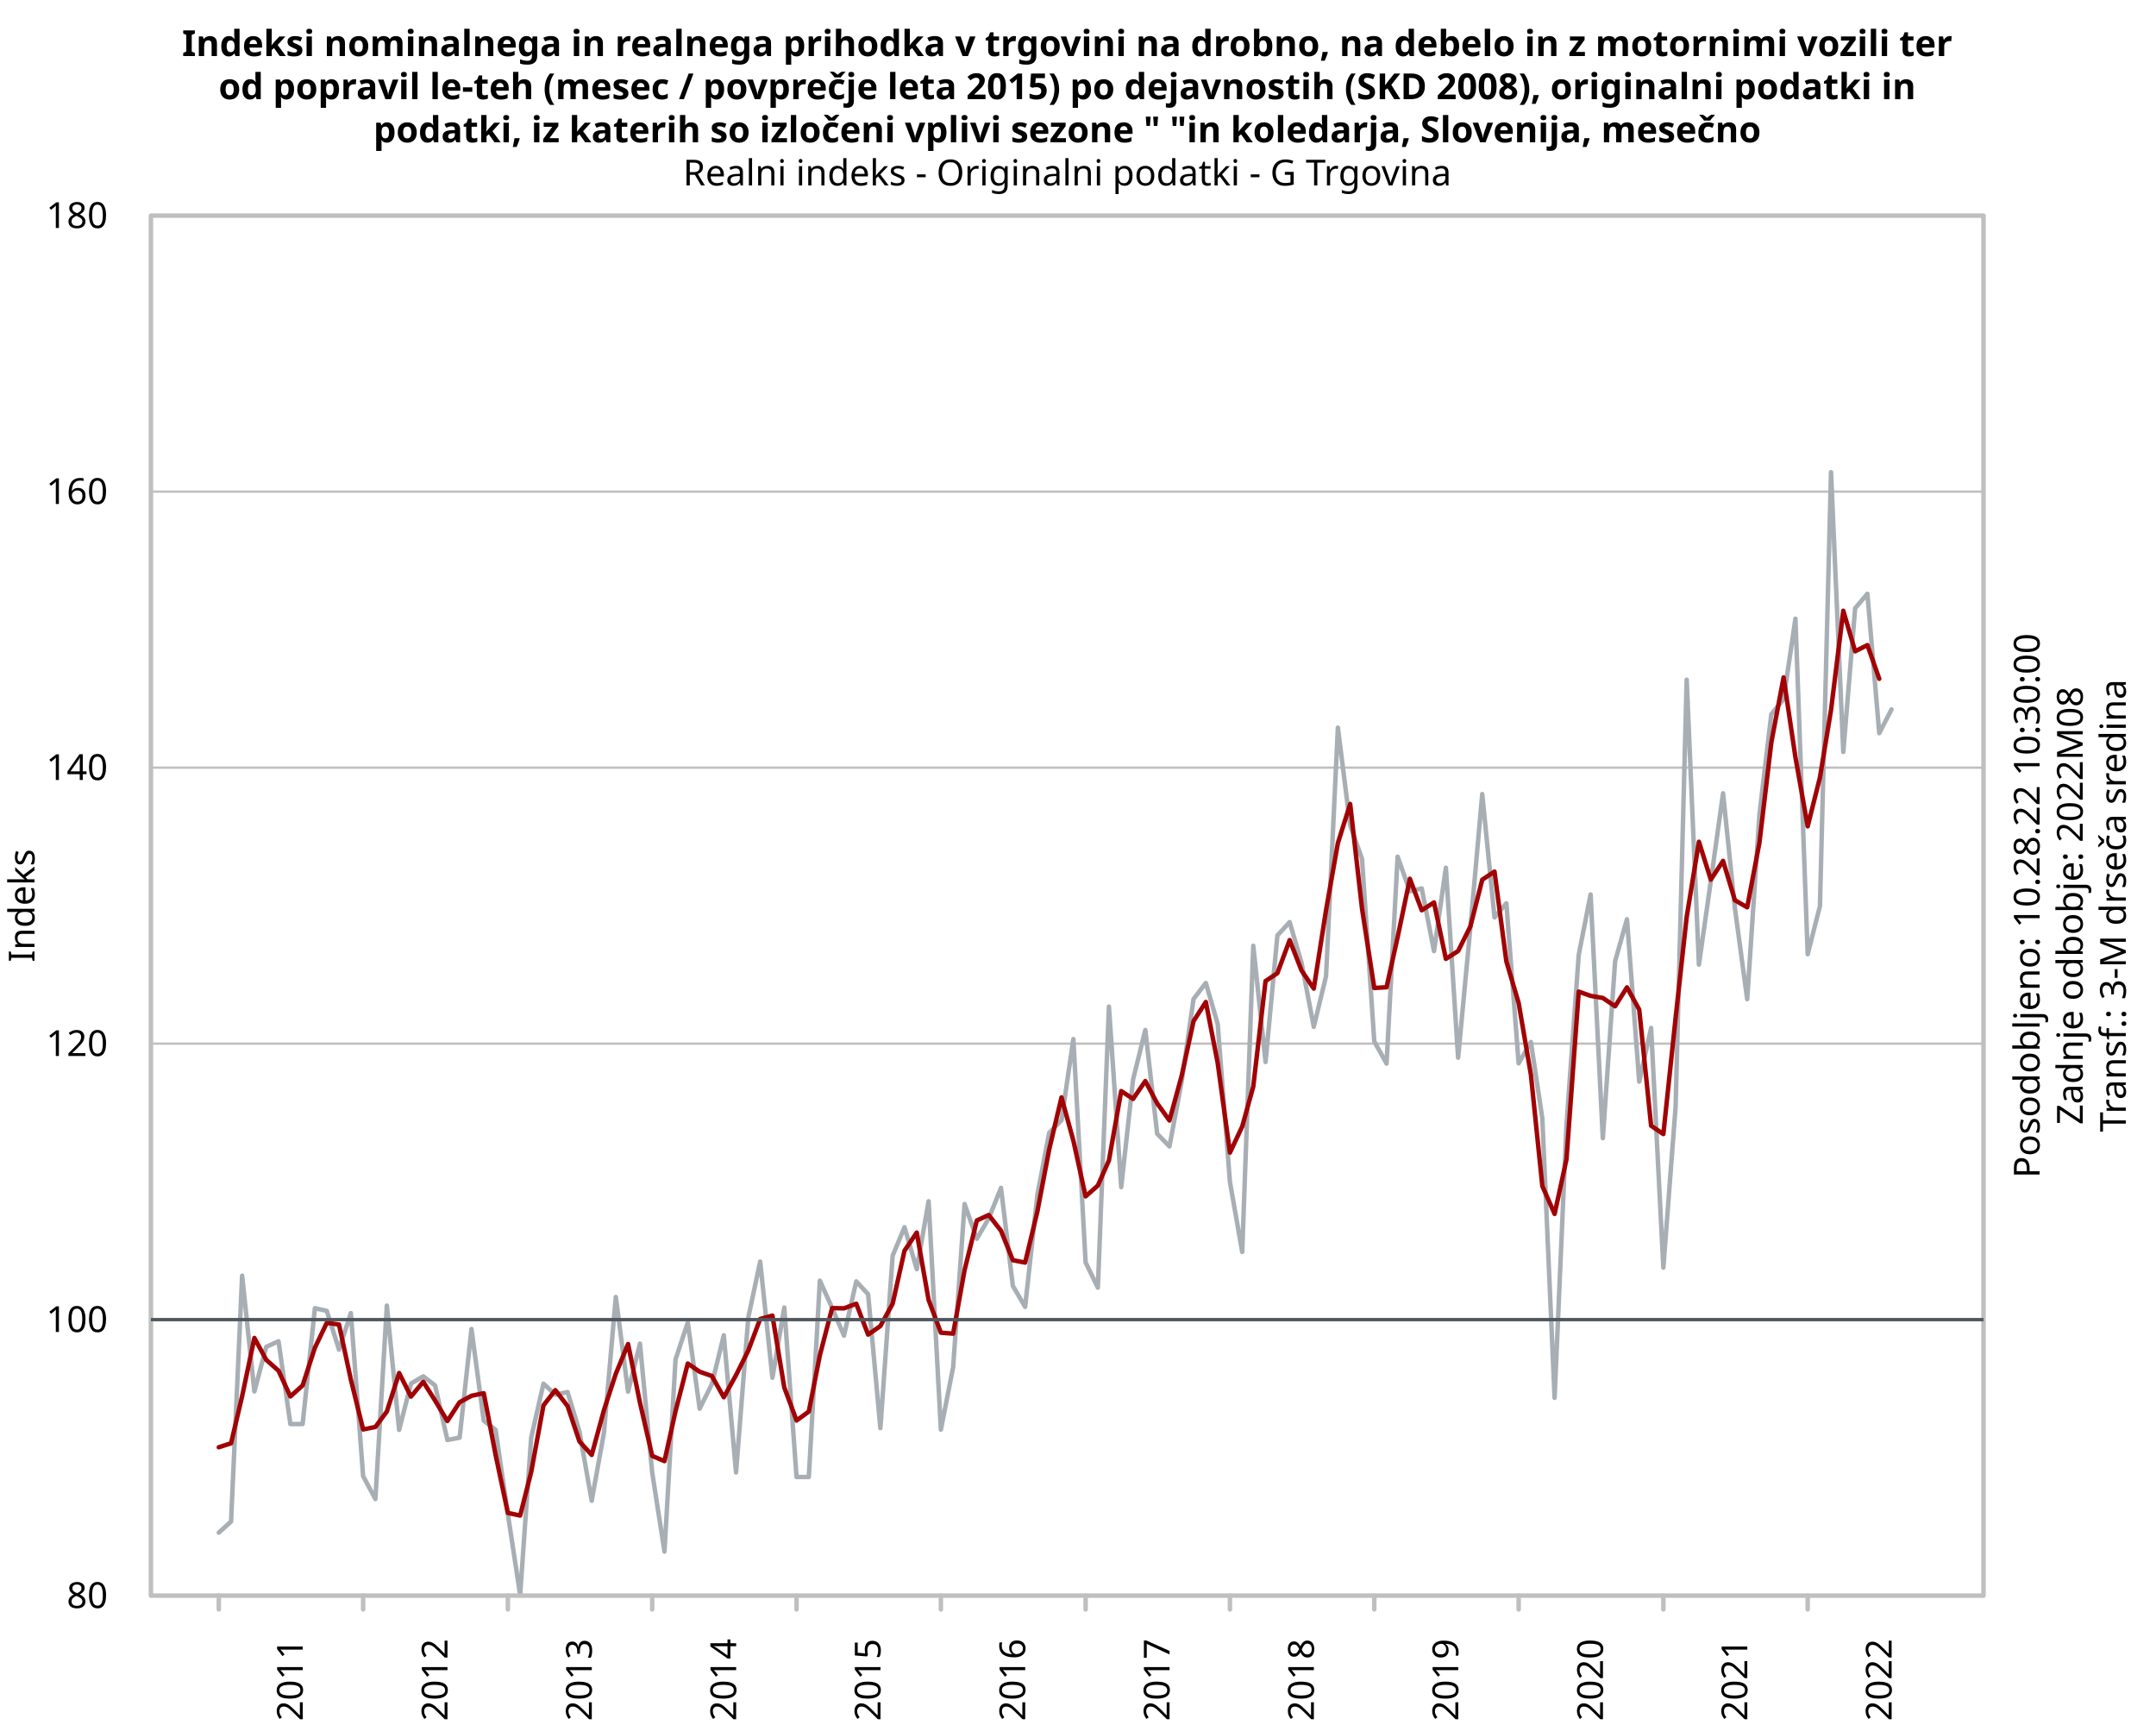
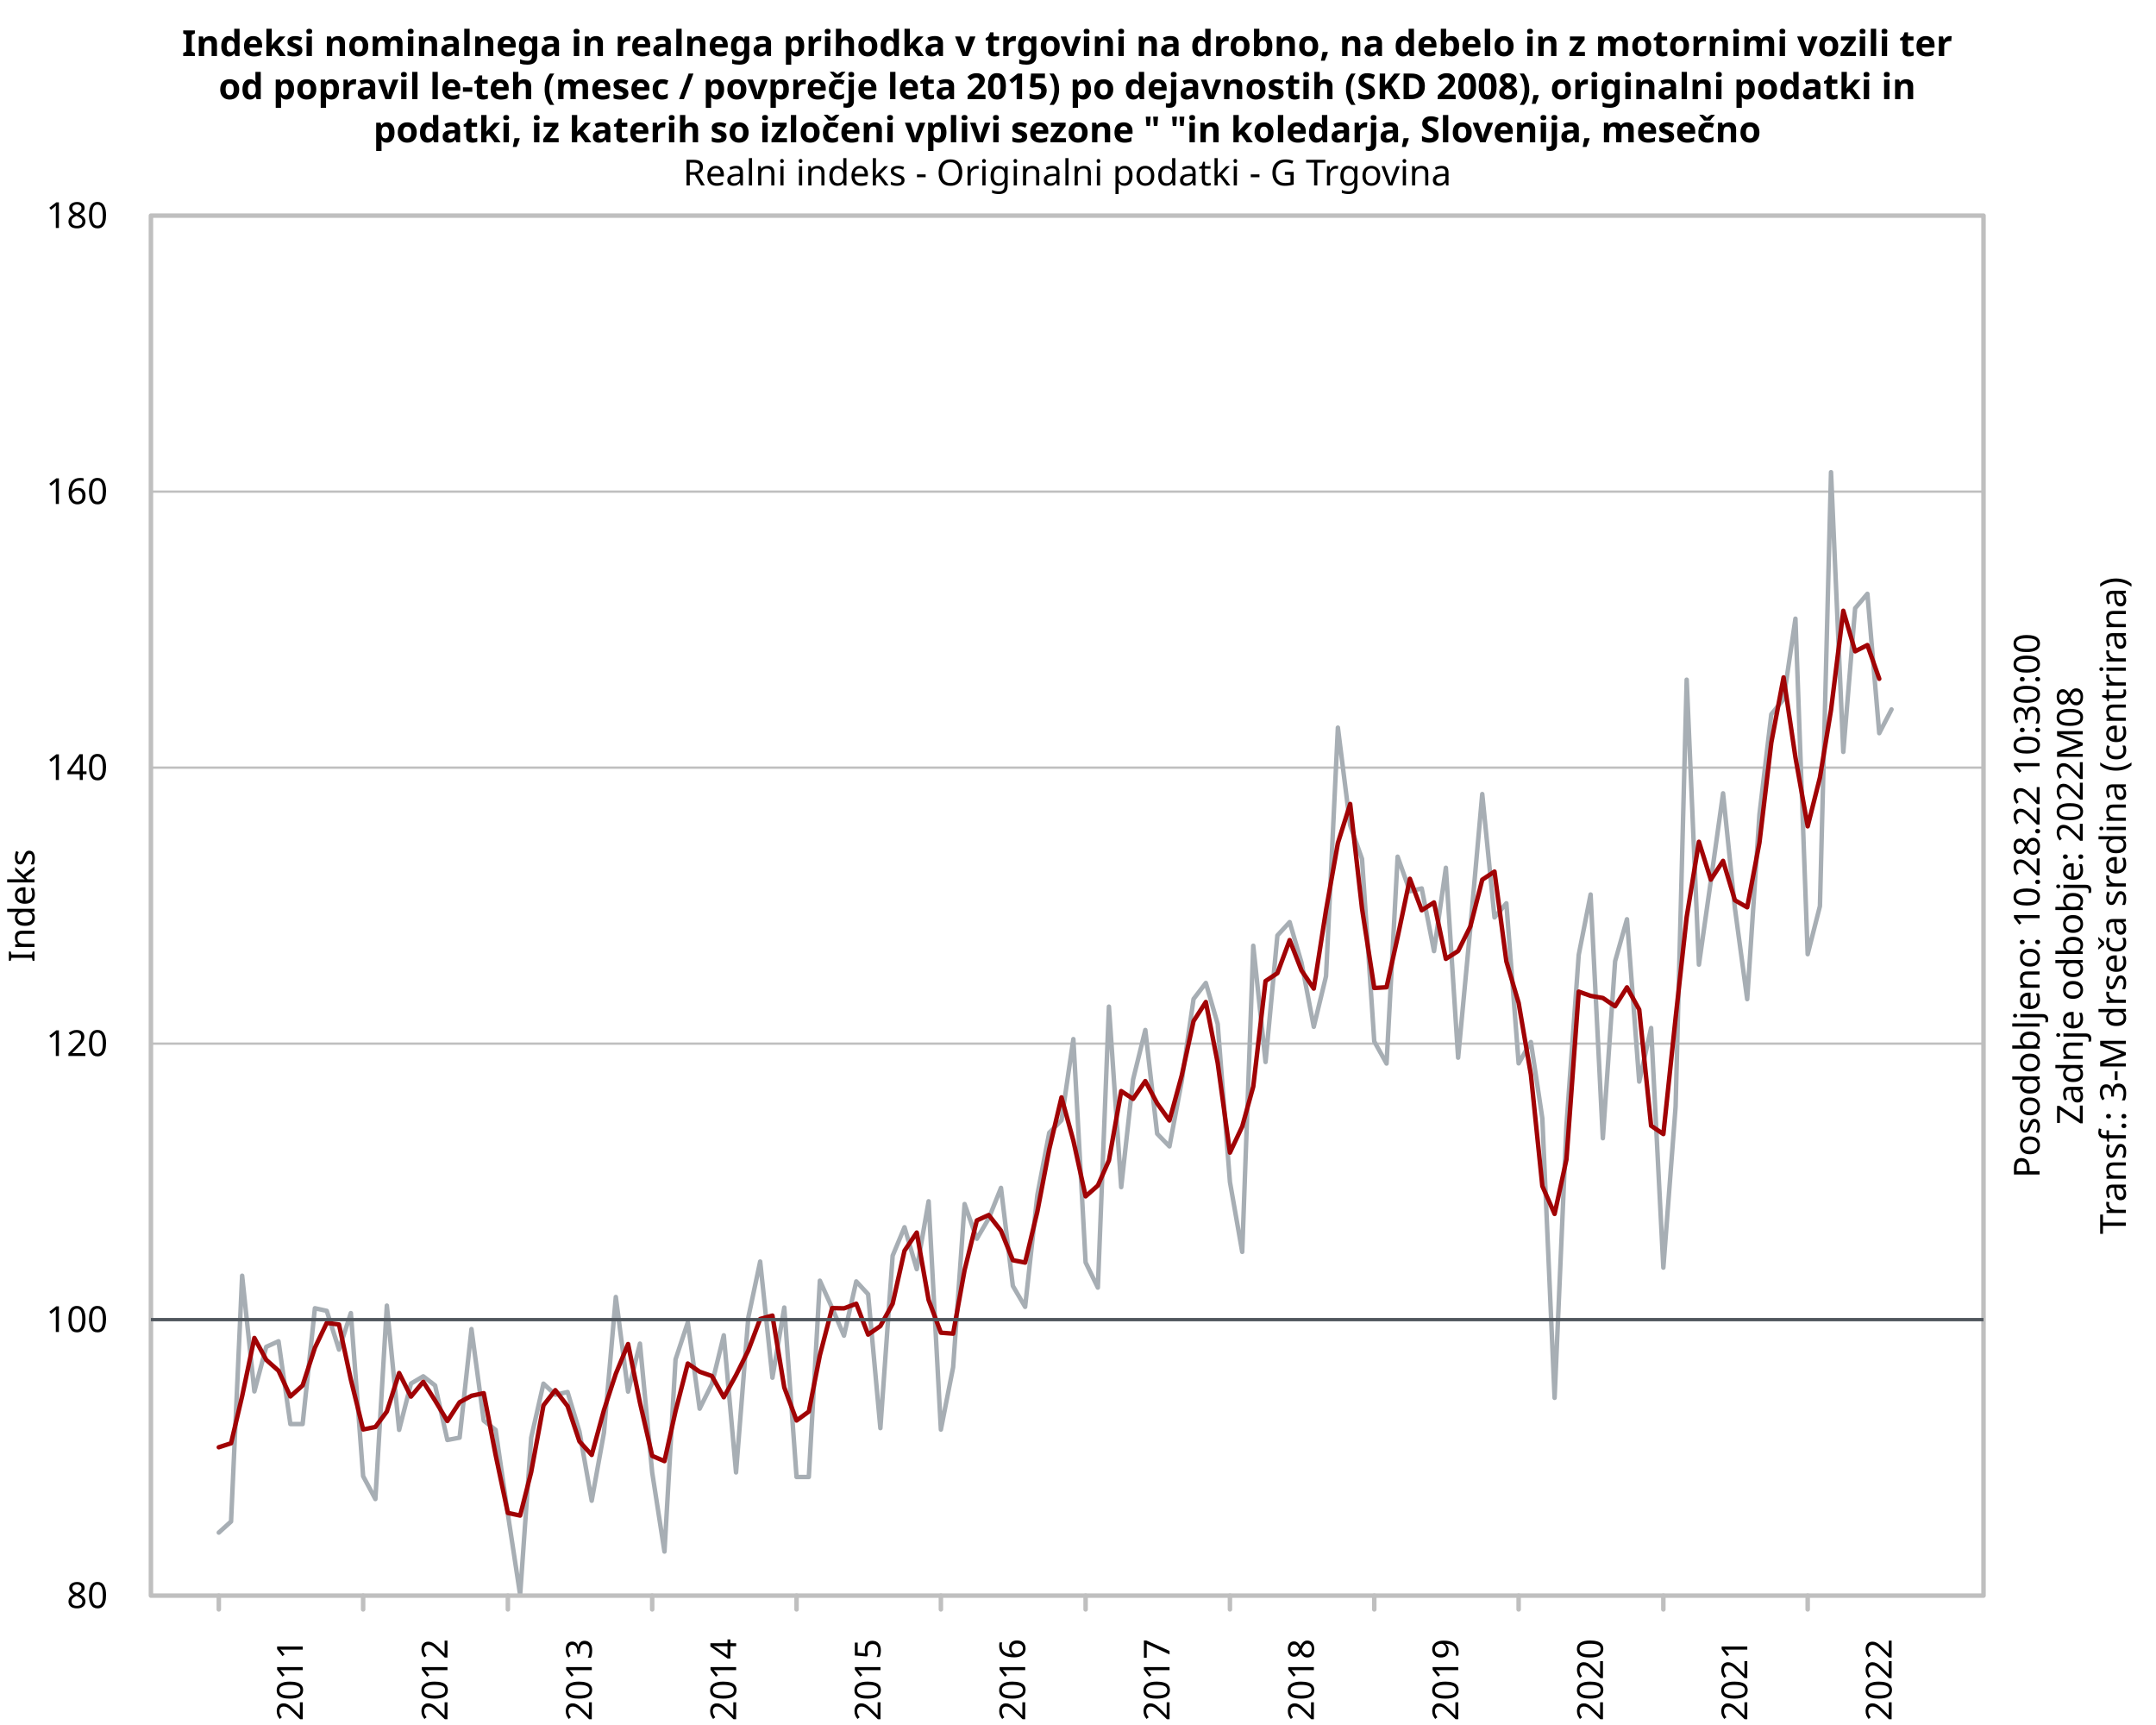
<svg xmlns="http://www.w3.org/2000/svg" class="svglite" data-engine-version="2.0" width="720.00pt" height="576.00pt" viewBox="0 0 720.00 576.00">
  <defs>
    <style type="text/css">
    .svglite line, .svglite polyline, .svglite polygon, .svglite path, .svglite rect, .svglite circle {
      fill: none;
      stroke: #000000;
      stroke-linecap: round;
      stroke-linejoin: round;
      stroke-miterlimit: 10.00;
    }
  </style>
  </defs>
  <rect width="100%" height="100%" style="stroke: none; fill: #FFFFFF;" />
  <defs>
    <clipPath id="cpMC4wMHw3MjAuMDB8MC4wMHw1NzYuMDA=">
      <rect x="0.00" y="0.00" width="720.00" height="576.00" />
    </clipPath>
  </defs>
  <g clip-path="url(#cpMC4wMHw3MjAuMDB8MC4wMHw1NzYuMDA=)">
</g>
  <defs>
    <clipPath id="cpNTAuNDB8NjYyLjQwfDcyLjAwfDUzMi44MA==">
      <rect x="50.40" y="72.00" width="612.00" height="460.80" />
    </clipPath>
  </defs>
  <g clip-path="url(#cpNTAuNDB8NjYyLjQwfDcyLjAwfDUzMi44MA==)">
    <line x1="50.40" y1="532.80" x2="662.40" y2="532.80" style="stroke-width: 0.75; stroke: #BFBFBF;" />
    <line x1="50.40" y1="440.64" x2="662.40" y2="440.64" style="stroke-width: 0.75; stroke: #BFBFBF;" />
    <line x1="50.40" y1="348.48" x2="662.40" y2="348.48" style="stroke-width: 0.75; stroke: #BFBFBF;" />
    <line x1="50.40" y1="256.32" x2="662.40" y2="256.32" style="stroke-width: 0.75; stroke: #BFBFBF;" />
    <line x1="50.40" y1="164.16" x2="662.40" y2="164.16" style="stroke-width: 0.75; stroke: #BFBFBF;" />
    <line x1="50.40" y1="72.00" x2="662.40" y2="72.00" style="stroke-width: 0.75; stroke: #BFBFBF;" />
  </g>
  <g clip-path="url(#cpMC4wMHw3MjAuMDB8MC4wMHw1NzYuMDA=)">
</g>
  <g clip-path="url(#cpNTAuNDB8NjYyLjQwfDcyLjAwfDUzMi44MA==)">
    <polyline points="73.07,511.75 77.16,508.05 80.86,425.98 84.95,464.61 88.91,449.73 93.01,447.87 96.97,475.50 101.06,475.51 105.16,436.84 109.12,437.71 113.21,450.65 117.17,438.46 121.27,492.92 125.36,500.55 129.19,435.96 133.29,477.45 137.25,461.99 141.34,459.57 145.30,462.62 149.40,480.83 153.49,480.05 157.45,443.79 161.55,474.38 165.51,477.45 169.60,505.58 173.70,532.52 177.39,480.08 181.49,462.02 185.45,465.71 189.54,464.82 193.50,477.97 197.60,501.11 201.69,478.39 205.65,433.08 209.75,464.68 213.71,448.65 217.80,491.68 221.90,518.08 225.60,453.92 229.69,441.59 233.65,470.38 237.74,462.15 241.71,445.88 245.80,491.66 249.89,439.96 253.86,421.25 257.95,460.04 261.91,436.60 266.01,493.19 270.10,493.19 273.80,427.64 277.89,436.74 281.85,445.99 285.95,427.88 289.91,432.16 294.00,476.87 298.10,419.31 302.06,409.79 306.15,423.79 310.11,401.12 314.21,477.35 318.30,456.55 322.13,402.05 326.22,413.65 330.19,406.85 334.28,396.65 338.24,429.37 342.34,436.38 346.43,399.02 350.39,378.24 354.49,374.07 358.45,346.97 362.54,421.54 366.63,429.95 370.33,336.13 374.43,396.39 378.39,360.48 382.48,343.93 386.44,378.57 390.54,382.80 394.63,361.08 398.59,333.58 402.69,328.22 406.65,341.93 410.74,394.67 414.84,418.02 418.53,315.80 422.63,354.61 426.59,312.36 430.68,307.90 434.65,321.48 438.74,342.86 442.83,325.97 446.79,242.97 450.89,275.59 454.85,286.81 458.94,347.76 463.04,355.13 466.74,286.06 470.83,297.61 474.79,296.66 478.89,317.59 482.85,289.76 486.94,353.17 491.03,309.75 495.00,265.15 499.09,306.33 503.05,301.62 507.15,355.07 511.24,347.94 515.07,373.46 519.16,466.76 523.12,375.83 527.22,318.83 531.18,298.69 535.27,380.07 539.37,320.97 543.33,306.95 547.42,361.16 551.39,343.26 555.48,423.27 559.57,369.50 563.27,226.96 567.36,322.10 571.33,294.19 575.42,264.90 579.38,303.29 583.48,333.63 587.57,271.97 591.53,238.51 595.63,233.47 599.59,206.59 603.68,318.62 607.77,302.56 611.47,157.68 615.57,251.07 619.53,203.10 623.62,198.28 627.58,244.82 631.68,236.89 " style="stroke-width: 1.50; stroke: #A7AEB4;" />
    <polyline points="73.07,483.26 77.16,481.93 80.86,466.21 84.95,446.77 88.91,454.07 93.01,457.70 96.97,466.29 101.06,462.62 105.16,450.02 109.12,441.73 113.21,442.27 117.17,460.67 121.27,477.31 125.36,476.48 129.19,471.32 133.29,458.47 137.25,466.34 141.34,461.39 145.30,467.67 149.40,474.50 153.49,468.22 157.45,466.07 161.55,465.21 165.51,485.81 169.60,505.19 173.70,506.06 177.39,491.54 181.49,469.27 185.45,464.19 189.54,469.50 193.50,481.30 197.60,485.82 201.69,470.86 205.65,458.72 209.75,448.80 213.71,468.34 217.80,486.14 221.90,487.89 225.60,471.20 229.69,455.30 233.65,458.04 237.74,459.47 241.71,466.56 245.80,459.17 249.89,450.96 253.86,440.42 257.95,439.30 261.91,463.28 266.01,474.32 270.10,471.34 273.80,452.52 277.89,436.79 281.85,436.87 285.95,435.34 289.91,445.64 294.00,442.78 298.10,435.33 302.06,417.63 306.15,411.57 310.11,434.08 314.21,445.01 318.30,445.32 322.13,424.08 326.22,407.52 330.19,405.71 334.28,410.95 338.24,420.80 342.34,421.59 346.43,404.55 350.39,383.78 354.49,366.43 358.45,380.86 362.54,399.48 366.63,395.87 370.33,387.49 374.43,364.33 378.39,366.93 382.48,360.99 386.44,368.43 390.54,374.15 394.63,359.15 398.59,340.96 402.69,334.58 406.65,354.94 410.74,384.87 414.84,376.16 418.53,362.81 422.63,327.59 426.59,324.95 430.68,313.91 434.65,324.08 438.74,330.10 442.83,303.93 446.79,281.51 450.89,268.46 454.85,303.39 458.94,329.90 463.04,329.65 466.74,312.94 470.83,293.44 474.79,303.95 478.89,301.34 482.85,320.18 486.94,317.56 491.03,309.36 495.00,293.74 499.09,291.03 503.05,321.01 507.15,334.88 511.24,358.82 515.07,396.05 519.16,405.35 523.12,387.14 527.22,331.11 531.18,332.53 535.27,333.24 539.37,336.00 543.33,329.69 547.42,337.12 551.39,375.90 555.48,378.68 559.57,339.91 563.27,306.19 567.36,281.08 571.33,293.73 575.42,287.46 579.38,300.61 583.48,302.96 587.57,281.37 591.53,247.98 595.63,226.19 599.59,252.89 603.68,275.92 607.77,259.62 611.47,237.10 615.57,203.95 619.53,217.48 623.62,215.40 627.58,226.66 " style="stroke-width: 1.50; stroke: #A10305;" />
  </g>
  <g clip-path="url(#cpMC4wMHw3MjAuMDB8MC4wMHw1NzYuMDA=)">
    <line x1="73.07" y1="532.80" x2="73.07" y2="537.41" style="stroke-width: 1.50; stroke: #BFBFBF;" />
    <line x1="121.27" y1="532.80" x2="121.27" y2="537.41" style="stroke-width: 1.50; stroke: #BFBFBF;" />
    <line x1="169.60" y1="532.80" x2="169.60" y2="537.41" style="stroke-width: 1.50; stroke: #BFBFBF;" />
    <line x1="217.80" y1="532.80" x2="217.80" y2="537.41" style="stroke-width: 1.50; stroke: #BFBFBF;" />
    <line x1="266.01" y1="532.80" x2="266.01" y2="537.41" style="stroke-width: 1.50; stroke: #BFBFBF;" />
    <line x1="314.21" y1="532.80" x2="314.21" y2="537.41" style="stroke-width: 1.50; stroke: #BFBFBF;" />
    <line x1="362.54" y1="532.80" x2="362.54" y2="537.41" style="stroke-width: 1.50; stroke: #BFBFBF;" />
    <line x1="410.74" y1="532.80" x2="410.74" y2="537.41" style="stroke-width: 1.50; stroke: #BFBFBF;" />
    <line x1="458.94" y1="532.80" x2="458.94" y2="537.41" style="stroke-width: 1.50; stroke: #BFBFBF;" />
    <line x1="507.15" y1="532.80" x2="507.15" y2="537.41" style="stroke-width: 1.50; stroke: #BFBFBF;" />
    <line x1="555.48" y1="532.80" x2="555.48" y2="537.41" style="stroke-width: 1.50; stroke: #BFBFBF;" />
    <line x1="603.68" y1="532.80" x2="603.68" y2="537.41" style="stroke-width: 1.50; stroke: #BFBFBF;" />
    <text transform="translate(101.10,547.20) rotate(-90)" text-anchor="end" style="font-size: 12.00px; font-family: sans;" textLength="26.70px" lengthAdjust="spacingAndGlyphs">2011</text>
    <text transform="translate(149.43,547.20) rotate(-90)" text-anchor="end" style="font-size: 12.00px; font-family: sans;" textLength="26.70px" lengthAdjust="spacingAndGlyphs">2012</text>
    <text transform="translate(197.63,547.20) rotate(-90)" text-anchor="end" style="font-size: 12.00px; font-family: sans;" textLength="26.70px" lengthAdjust="spacingAndGlyphs">2013</text>
    <text transform="translate(245.84,547.20) rotate(-90)" text-anchor="end" style="font-size: 12.00px; font-family: sans;" textLength="26.70px" lengthAdjust="spacingAndGlyphs">2014</text>
    <text transform="translate(294.04,547.20) rotate(-90)" text-anchor="end" style="font-size: 12.00px; font-family: sans;" textLength="26.70px" lengthAdjust="spacingAndGlyphs">2015</text>
    <text transform="translate(342.37,547.20) rotate(-90)" text-anchor="end" style="font-size: 12.00px; font-family: sans;" textLength="26.70px" lengthAdjust="spacingAndGlyphs">2016</text>
    <text transform="translate(390.57,547.20) rotate(-90)" text-anchor="end" style="font-size: 12.00px; font-family: sans;" textLength="26.70px" lengthAdjust="spacingAndGlyphs">2017</text>
    <text transform="translate(438.77,547.20) rotate(-90)" text-anchor="end" style="font-size: 12.00px; font-family: sans;" textLength="26.70px" lengthAdjust="spacingAndGlyphs">2018</text>
    <text transform="translate(486.98,547.20) rotate(-90)" text-anchor="end" style="font-size: 12.00px; font-family: sans;" textLength="26.70px" lengthAdjust="spacingAndGlyphs">2019</text>
    <text transform="translate(535.31,547.20) rotate(-90)" text-anchor="end" style="font-size: 12.00px; font-family: sans;" textLength="26.70px" lengthAdjust="spacingAndGlyphs">2020</text>
    <text transform="translate(583.51,547.20) rotate(-90)" text-anchor="end" style="font-size: 12.00px; font-family: sans;" textLength="26.70px" lengthAdjust="spacingAndGlyphs">2021</text>
    <text transform="translate(631.71,547.20) rotate(-90)" text-anchor="end" style="font-size: 12.00px; font-family: sans;" textLength="26.70px" lengthAdjust="spacingAndGlyphs">2022</text>
    <text x="36.00" y="536.93" text-anchor="end" style="font-size: 12.00px; font-family: sans;" textLength="13.35px" lengthAdjust="spacingAndGlyphs">80</text>
    <text x="36.00" y="444.77" text-anchor="end" style="font-size: 12.00px; font-family: sans;" textLength="20.02px" lengthAdjust="spacingAndGlyphs">100</text>
    <text x="36.00" y="352.61" text-anchor="end" style="font-size: 12.00px; font-family: sans;" textLength="20.02px" lengthAdjust="spacingAndGlyphs">120</text>
    <text x="36.00" y="260.45" text-anchor="end" style="font-size: 12.00px; font-family: sans;" textLength="20.02px" lengthAdjust="spacingAndGlyphs">140</text>
    <text x="36.00" y="168.29" text-anchor="end" style="font-size: 12.00px; font-family: sans;" textLength="20.02px" lengthAdjust="spacingAndGlyphs">160</text>
    <text x="36.00" y="76.13" text-anchor="end" style="font-size: 12.00px; font-family: sans;" textLength="20.02px" lengthAdjust="spacingAndGlyphs">180</text>
    <polygon points="50.40,532.80 662.40,532.80 662.40,72.00 50.40,72.00 " style="stroke-width: 1.50; stroke: #BFBFBF; fill: none;" />
    <text x="356.40" y="18.72" text-anchor="middle" style="font-size: 12.00px; font-weight: bold; font-family: sans;" textLength="515.67px" lengthAdjust="spacingAndGlyphs">Indeksi nominalnega in realnega prihodka v trgovini na drobno, na debelo in z motornimi vozili ter</text>
    <text x="356.40" y="33.12" text-anchor="middle" style="font-size: 12.00px; font-weight: bold; font-family: sans;" textLength="509.67px" lengthAdjust="spacingAndGlyphs">od popravil le-teh (mesec / povprečje leta 2015) po dejavnostih (SKD 2008), originalni podatki in</text>
    <text x="356.40" y="47.52" text-anchor="middle" style="font-size: 12.00px; font-weight: bold; font-family: sans;" textLength="412.12px" lengthAdjust="spacingAndGlyphs">podatki, iz katerih so izločeni vplivi sezone " "in koledarja, Slovenija, mesečno</text>
    <text x="356.40" y="61.92" text-anchor="middle" style="font-size: 12.00px; font-family: sans;" textLength="245.46px" lengthAdjust="spacingAndGlyphs">Realni indeks - Originalni podatki - G Trgovina</text>
    <text transform="translate(11.52,302.40) rotate(-90)" text-anchor="middle" style="font-size: 12.00px; font-family: sans;" textLength="35.37px" lengthAdjust="spacingAndGlyphs">Indeks</text>
    <text transform="translate(681.12,302.40) rotate(-90)" text-anchor="middle" style="font-size: 12.00px; font-family: sans;" textLength="176.16px" lengthAdjust="spacingAndGlyphs">Posodobljeno: 10.28.22 10:30:00</text>
    <text transform="translate(695.52,302.40) rotate(-90)" text-anchor="middle" style="font-size: 12.00px; font-family: sans;" textLength="139.45px" lengthAdjust="spacingAndGlyphs">Zadnje odbobje: 2022M08</text>
-     <text transform="translate(709.92,302.40) rotate(-90)" text-anchor="middle" style="font-size: 12.00px; font-family: sans;" textLength="146.74px" lengthAdjust="spacingAndGlyphs">Transf.: 3-M drseča sredina</text>
+     <text transform="translate(709.92,302.40) rotate(-90)" text-anchor="middle" style="font-size: 12.00px; font-family: sans;" textLength="211.44px" lengthAdjust="spacingAndGlyphs">Transf.: 3-M drseča sredina (centrirana)</text>
  </g>
  <g clip-path="url(#cpNTAuNDB8NjYyLjQwfDcyLjAwfDUzMi44MA==)">
    <line x1="50.40" y1="440.64" x2="662.40" y2="440.64" style="stroke-width: 1.12; stroke: #50575E;" />
  </g>
</svg>
